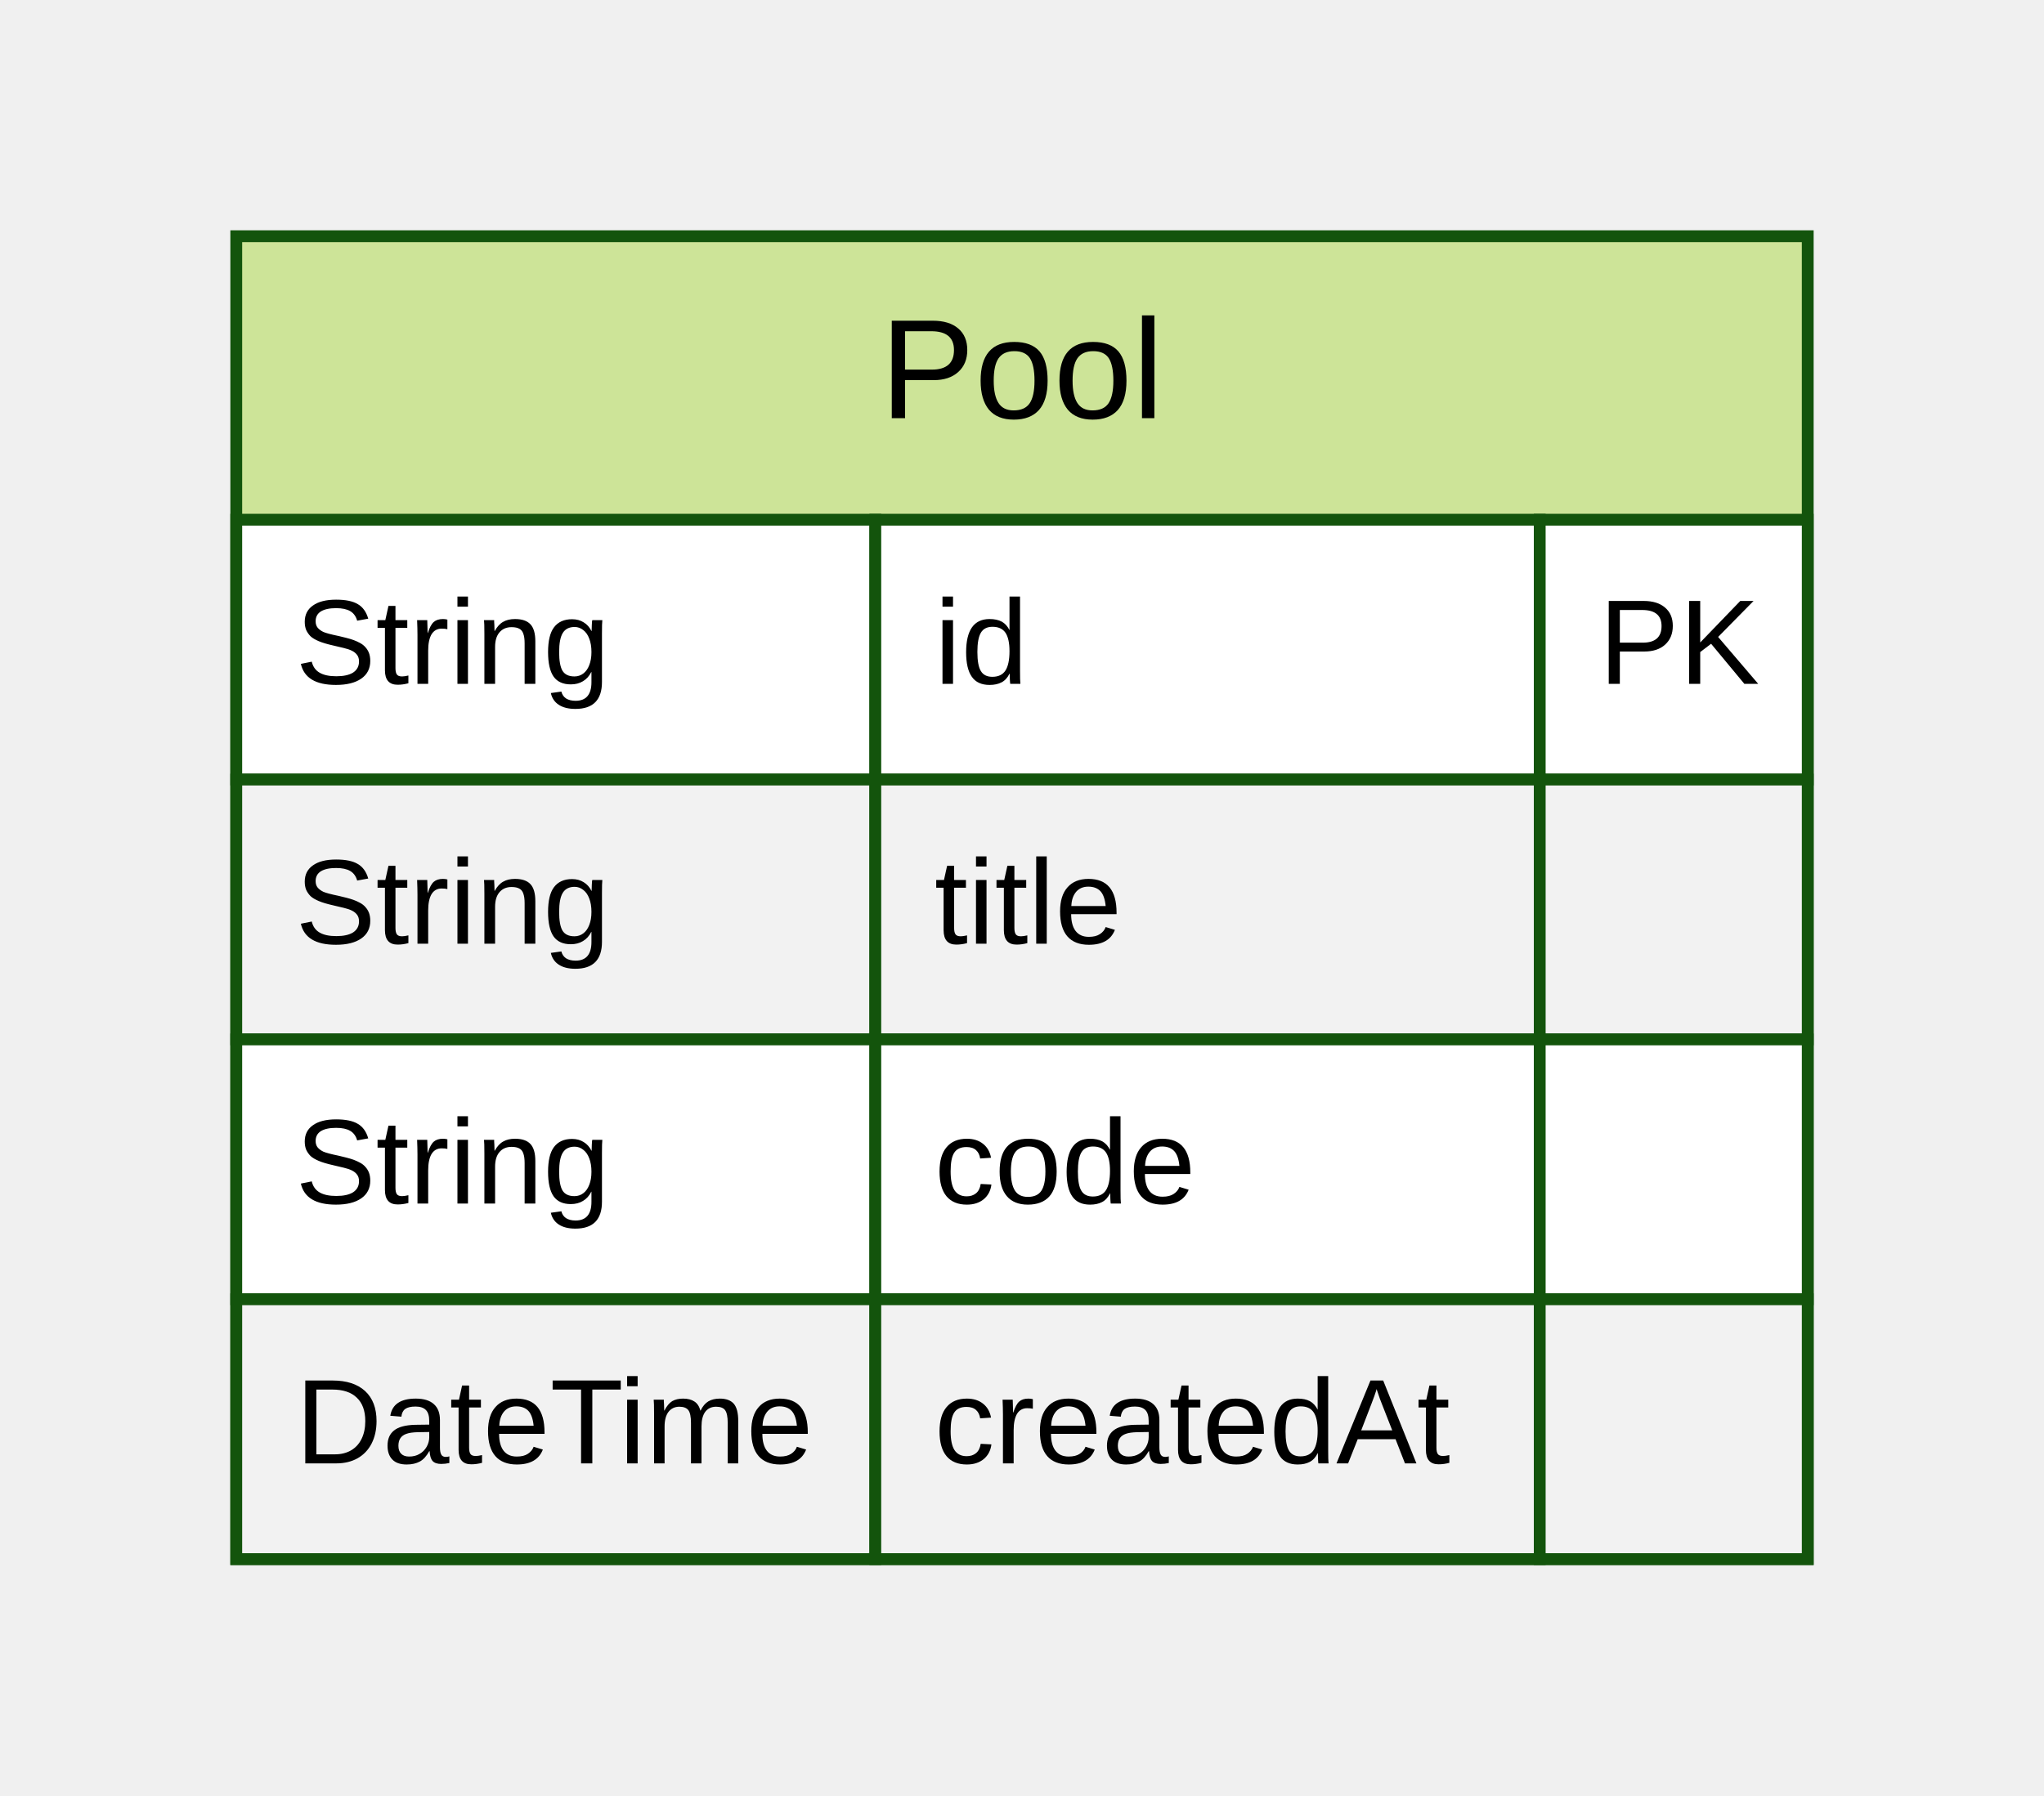
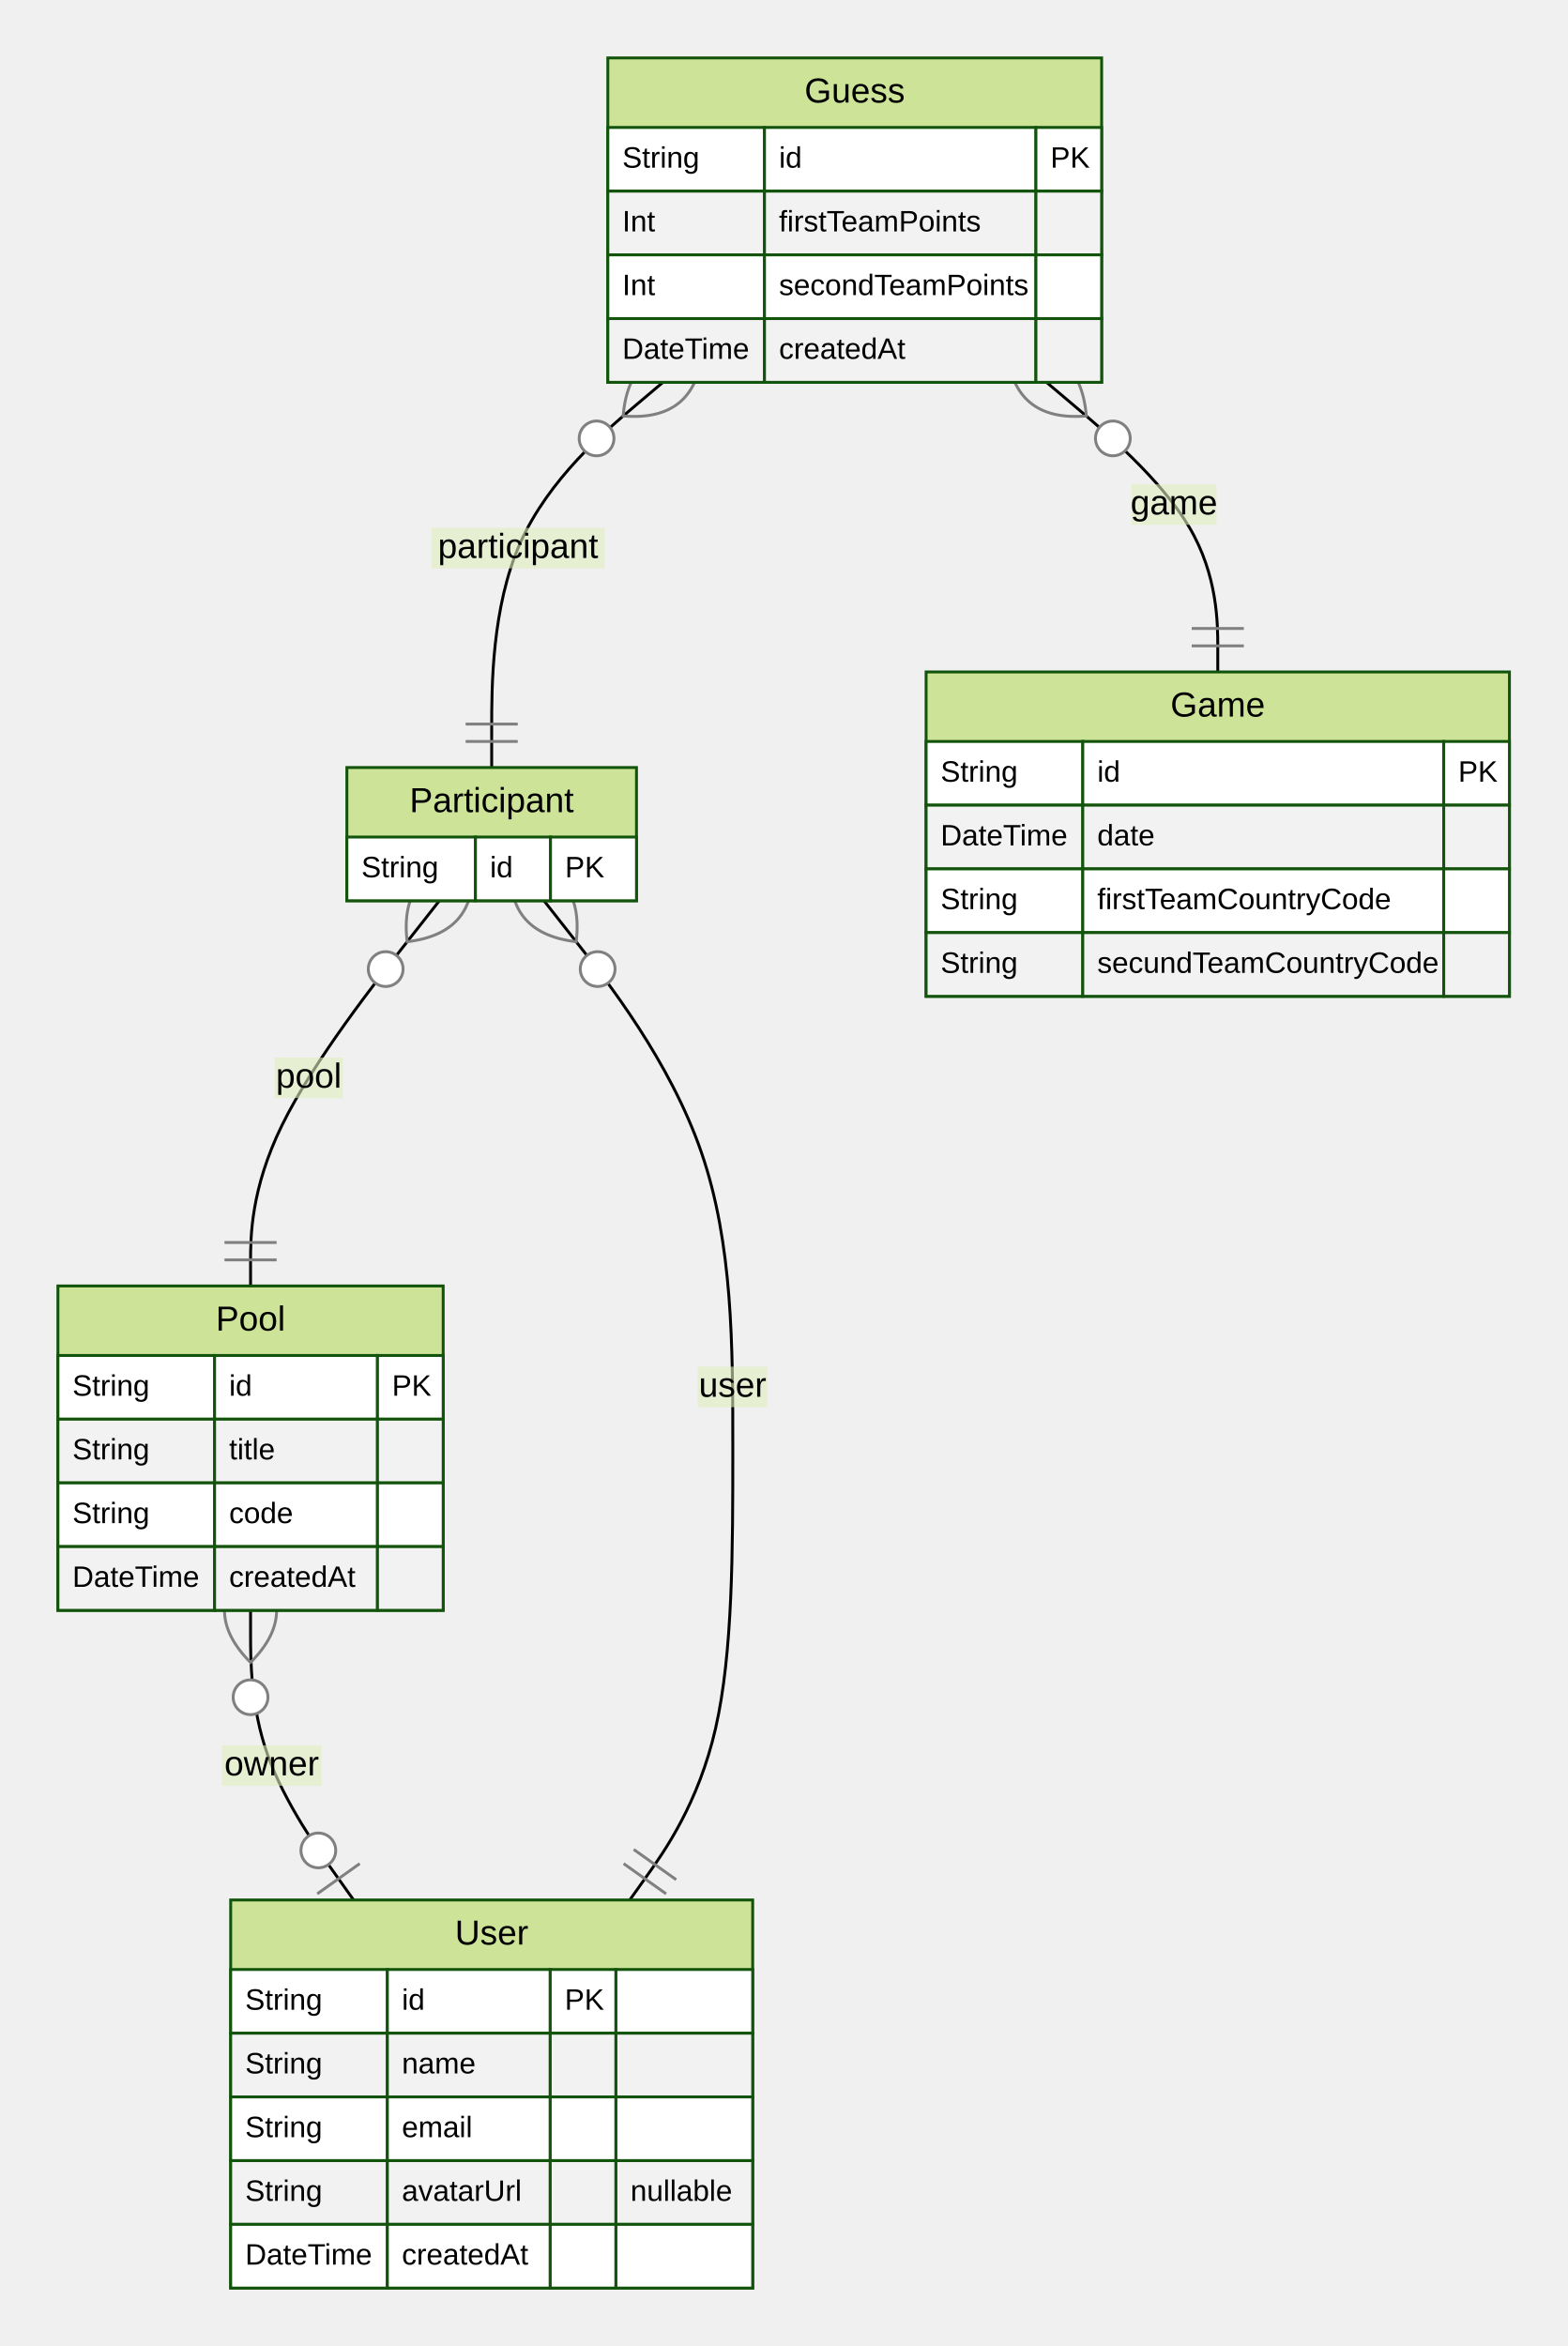
- <svg xmlns="http://www.w3.org/2000/svg" aria-labelledby="chart-title-mermaid-0 chart-desc-mermaid-0" role="img" viewBox="0 0 173.026 152" style="max-width: 173.026px; background-color: white;" width="100%" id="mermaid-0">
+ <svg xmlns="http://www.w3.org/2000/svg" aria-labelledby="chart-title-mermaid-0 chart-desc-mermaid-0" role="img" viewBox="0 0 541.182 810" style="max-width: 541.182px; background-color: white;" width="100%" id="mermaid-0">
  <style>#mermaid-0 {font-family:"trebuchet ms",verdana,arial,sans-serif;font-size:16px;fill:#000000;}#mermaid-0 .error-icon{fill:#552222;}#mermaid-0 .error-text{fill:#552222;stroke:#552222;}#mermaid-0 .edge-thickness-normal{stroke-width:2px;}#mermaid-0 .edge-thickness-thick{stroke-width:3.5px;}#mermaid-0 .edge-pattern-solid{stroke-dasharray:0;}#mermaid-0 .edge-pattern-dashed{stroke-dasharray:3;}#mermaid-0 .edge-pattern-dotted{stroke-dasharray:2;}#mermaid-0 .marker{fill:#000000;stroke:#000000;}#mermaid-0 .marker.cross{stroke:#000000;}#mermaid-0 svg{font-family:"trebuchet ms",verdana,arial,sans-serif;font-size:16px;}#mermaid-0 .entityBox{fill:#cde498;stroke:#13540c;}#mermaid-0 .attributeBoxOdd{fill:#ffffff;stroke:#13540c;}#mermaid-0 .attributeBoxEven{fill:#f2f2f2;stroke:#13540c;}#mermaid-0 .relationshipLabelBox{fill:hsl(78.158, 58.462%, 84.51%);opacity:0.7;background-color:hsl(78.158, 58.462%, 84.51%);}#mermaid-0 .relationshipLabelBox rect{opacity:0.5;}#mermaid-0 .relationshipLine{stroke:#000000;}#mermaid-0 :root{--mermaid-font-family:"trebuchet ms",verdana,arial,sans-serif;}</style>
  <g />
  <defs>
    <marker orient="auto" markerHeight="18" markerWidth="18" refY="9" refX="0" id="ONLY_ONE_START">
      <path d="M9,0 L9,18 M15,0 L15,18" fill="none" stroke="gray" />
    </marker>
  </defs>
  <defs>
    <marker orient="auto" markerHeight="18" markerWidth="18" refY="9" refX="18" id="ONLY_ONE_END">
      <path d="M3,0 L3,18 M9,0 L9,18" fill="none" stroke="gray" />
    </marker>
  </defs>
  <defs>
    <marker orient="auto" markerHeight="18" markerWidth="30" refY="9" refX="0" id="ZERO_OR_ONE_START">
      <circle r="6" cy="9" cx="21" fill="white" stroke="gray" />
      <path d="M9,0 L9,18" fill="none" stroke="gray" />
    </marker>
  </defs>
  <defs>
    <marker orient="auto" markerHeight="18" markerWidth="30" refY="9" refX="30" id="ZERO_OR_ONE_END">
      <circle r="6" cy="9" cx="9" fill="white" stroke="gray" />
      <path d="M21,0 L21,18" fill="none" stroke="gray" />
    </marker>
  </defs>
  <defs>
    <marker orient="auto" markerHeight="36" markerWidth="45" refY="18" refX="18" id="ONE_OR_MORE_START">
      <path d="M0,18 Q 18,0 36,18 Q 18,36 0,18 M42,9 L42,27" fill="none" stroke="gray" />
    </marker>
  </defs>
  <defs>
    <marker orient="auto" markerHeight="36" markerWidth="45" refY="18" refX="27" id="ONE_OR_MORE_END">
      <path d="M3,9 L3,27 M9,18 Q27,0 45,18 Q27,36 9,18" fill="none" stroke="gray" />
    </marker>
  </defs>
  <defs>
    <marker orient="auto" markerHeight="36" markerWidth="57" refY="18" refX="18" id="ZERO_OR_MORE_START">
      <circle r="6" cy="18" cx="48" fill="white" stroke="gray" />
      <path d="M0,18 Q18,0 36,18 Q18,36 0,18" fill="none" stroke="gray" />
    </marker>
  </defs>
  <defs>
    <marker orient="auto" markerHeight="36" markerWidth="57" refY="18" refX="39" id="ZERO_OR_MORE_END">
      <circle r="6" cy="18" cx="9" fill="white" stroke="gray" />
      <path d="M21,18 Q39,0 57,18 Q39,36 21,18" fill="none" stroke="gray" />
    </marker>
  </defs>
-   <g transform="translate(20,20 )" id="Pool">
+   <path marker-start="url(#ZERO_OR_MORE_START)" marker-end="url(#ZERO_OR_ONE_END)" fill="none" stroke="gray" d="M86.513,556L86.513,564.333C86.513,572.667,86.513,589.333,92.443,606C98.373,622.667,110.233,639.333,116.163,647.667L122.093,656" class="er relationshipLine" />
+   <path marker-start="url(#ZERO_OR_MORE_START)" marker-end="url(#ONLY_ONE_END)" fill="none" stroke="gray" d="M187.835,311L198.7,324.833C209.565,338.667,231.296,366.333,242.161,397.833C253.026,429.333,253.026,464.667,253.026,500C253.026,535.333,253.026,570.667,247.096,596.667C241.167,622.667,229.307,639.333,223.377,647.667L217.447,656" class="er relationshipLine" />
+   <path marker-start="url(#ZERO_OR_MORE_START)" marker-end="url(#ONLY_ONE_END)" fill="none" stroke="gray" d="M151.705,311L140.839,324.833C129.974,338.667,108.244,366.333,97.378,388.5C86.513,410.667,86.513,427.333,86.513,435.667L86.513,444" class="er relationshipLine" />
+   <path marker-start="url(#ZERO_OR_MORE_START)" marker-end="url(#ONLY_ONE_END)" fill="none" stroke="gray" d="M361.347,132L371.202,140.333C381.057,148.667,400.766,165.333,410.621,182C420.476,198.667,420.476,215.333,420.476,223.667L420.476,232" class="er relationshipLine" />
+   <path marker-start="url(#ZERO_OR_MORE_START)" marker-end="url(#ONLY_ONE_END)" fill="none" stroke="gray" d="M228.899,132L219.044,140.333C209.189,148.667,189.479,165.333,179.625,187.5C169.77,209.667,169.77,237.333,169.77,251.167L169.77,265" class="er relationshipLine" />
+   <g transform="translate(20,444 )" id="Pool">
    <rect height="112" width="133.026" y="0" x="0" stroke="gray" fill-opacity="100%" fill="honeydew" class="er entityBox" />
    <text transform="translate(66.51321,12)" style="font-family: &quot;trebuchet ms&quot;, verdana, arial, sans-serif;; font-size: 12px" text-anchor="middle" dominant-baseline="middle" y="0" x="0" id="entity-Pool" class="er entityLabel">Pool</text>
    <rect height="22" width="54.096" y="24" x="0" stroke="gray" fill-opacity="100%" fill="honeydew" class="er attributeBoxOdd" />
    <text transform="translate(5,35)" style="font-family: &quot;trebuchet ms&quot;, verdana, arial, sans-serif;; font-size: 10.2px" text-anchor="left" dominant-baseline="middle" y="0" x="0" id="entity-Pool-attr-1-type" class="er entityLabel">String</text>
    <rect height="22" width="56.243" y="24" x="54.096" stroke="gray" fill-opacity="100%" fill="honeydew" class="er attributeBoxOdd" />
    <text transform="translate(59.09555,35)" style="font-family: &quot;trebuchet ms&quot;, verdana, arial, sans-serif;; font-size: 10.2px" text-anchor="left" dominant-baseline="middle" y="0" x="0" id="entity-Pool-attr-1-name" class="er entityLabel">id</text>
    <rect height="22" width="22.688" y="24" x="110.339" stroke="gray" fill-opacity="100%" fill="honeydew" class="er attributeBoxOdd" />
    <text transform="translate(115.3387,35)" style="font-family: &quot;trebuchet ms&quot;, verdana, arial, sans-serif;; font-size: 10.2px" text-anchor="left" dominant-baseline="middle" y="0" x="0" id="entity-Pool-attr-1-key" class="er entityLabel">PK</text>
    <rect height="22" width="54.096" y="46" x="0" stroke="gray" fill-opacity="100%" fill="honeydew" class="er attributeBoxEven" />
    <text transform="translate(5,57)" style="font-family: &quot;trebuchet ms&quot;, verdana, arial, sans-serif;; font-size: 10.2px" text-anchor="left" dominant-baseline="middle" y="0" x="0" id="entity-Pool-attr-2-type" class="er entityLabel">String</text>
    <rect height="22" width="56.243" y="46" x="54.096" stroke="gray" fill-opacity="100%" fill="honeydew" class="er attributeBoxEven" />
    <text transform="translate(59.09555,57)" style="font-family: &quot;trebuchet ms&quot;, verdana, arial, sans-serif;; font-size: 10.2px" text-anchor="left" dominant-baseline="middle" y="0" x="0" id="entity-Pool-attr-2-name" class="er entityLabel">title</text>
    <rect height="22" width="22.688" y="46" x="110.339" stroke="gray" fill-opacity="100%" fill="honeydew" class="er attributeBoxEven" />
    <text transform="translate(115.3387,57)" style="font-family: &quot;trebuchet ms&quot;, verdana, arial, sans-serif;; font-size: 10.2px" text-anchor="left" dominant-baseline="middle" y="0" x="0" id="entity-Pool-attr-2-key" class="er entityLabel" />
    <rect height="22" width="54.096" y="68" x="0" stroke="gray" fill-opacity="100%" fill="honeydew" class="er attributeBoxOdd" />
    <text transform="translate(5,79)" style="font-family: &quot;trebuchet ms&quot;, verdana, arial, sans-serif;; font-size: 10.2px" text-anchor="left" dominant-baseline="middle" y="0" x="0" id="entity-Pool-attr-3-type" class="er entityLabel">String</text>
    <rect height="22" width="56.243" y="68" x="54.096" stroke="gray" fill-opacity="100%" fill="honeydew" class="er attributeBoxOdd" />
    <text transform="translate(59.09555,79)" style="font-family: &quot;trebuchet ms&quot;, verdana, arial, sans-serif;; font-size: 10.2px" text-anchor="left" dominant-baseline="middle" y="0" x="0" id="entity-Pool-attr-3-name" class="er entityLabel">code</text>
    <rect height="22" width="22.688" y="68" x="110.339" stroke="gray" fill-opacity="100%" fill="honeydew" class="er attributeBoxOdd" />
    <text transform="translate(115.3387,79)" style="font-family: &quot;trebuchet ms&quot;, verdana, arial, sans-serif;; font-size: 10.2px" text-anchor="left" dominant-baseline="middle" y="0" x="0" id="entity-Pool-attr-3-key" class="er entityLabel" />
    <rect height="22" width="54.096" y="90" x="0" stroke="gray" fill-opacity="100%" fill="honeydew" class="er attributeBoxEven" />
    <text transform="translate(5,101)" style="font-family: &quot;trebuchet ms&quot;, verdana, arial, sans-serif;; font-size: 10.2px" text-anchor="left" dominant-baseline="middle" y="0" x="0" id="entity-Pool-attr-4-type" class="er entityLabel">DateTime</text>
    <rect height="22" width="56.243" y="90" x="54.096" stroke="gray" fill-opacity="100%" fill="honeydew" class="er attributeBoxEven" />
    <text transform="translate(59.09555,101)" style="font-family: &quot;trebuchet ms&quot;, verdana, arial, sans-serif;; font-size: 10.2px" text-anchor="left" dominant-baseline="middle" y="0" x="0" id="entity-Pool-attr-4-name" class="er entityLabel">createdAt</text>
    <rect height="22" width="22.688" y="90" x="110.339" stroke="gray" fill-opacity="100%" fill="honeydew" class="er attributeBoxEven" />
    <text transform="translate(115.3387,101)" style="font-family: &quot;trebuchet ms&quot;, verdana, arial, sans-serif;; font-size: 10.2px" text-anchor="left" dominant-baseline="middle" y="0" x="0" id="entity-Pool-attr-4-key" class="er entityLabel" />
  </g>
+   <g transform="translate(119.7698,265 )" id="Participant">
+     <rect height="46" width="100" y="0" x="0" stroke="gray" fill-opacity="100%" fill="honeydew" class="er entityBox" />
+     <text transform="translate(50,12)" style="font-family: &quot;trebuchet ms&quot;, verdana, arial, sans-serif;; font-size: 12px" text-anchor="middle" dominant-baseline="middle" y="0" x="0" id="entity-Participant" class="er entityLabel">Participant</text>
+     <rect height="22" width="44.399" y="24" x="0" stroke="gray" fill-opacity="100%" fill="honeydew" class="er attributeBoxOdd" />
+     <text transform="translate(5,35)" style="font-family: &quot;trebuchet ms&quot;, verdana, arial, sans-serif;; font-size: 10.2px" text-anchor="left" dominant-baseline="middle" y="0" x="0" id="entity-Participant-attr-1-type" class="er entityLabel">String</text>
+     <rect height="22" width="25.911" y="24" x="44.399" stroke="gray" fill-opacity="100%" fill="honeydew" class="er attributeBoxOdd" />
+     <text transform="translate(49.39862,35)" style="font-family: &quot;trebuchet ms&quot;, verdana, arial, sans-serif;; font-size: 10.2px" text-anchor="left" dominant-baseline="middle" y="0" x="0" id="entity-Participant-attr-1-name" class="er entityLabel">id</text>
+     <rect height="22" width="29.69" y="24" x="70.31" stroke="gray" fill-opacity="100%" fill="honeydew" class="er attributeBoxOdd" />
+     <text transform="translate(75.30976,35)" style="font-family: &quot;trebuchet ms&quot;, verdana, arial, sans-serif;; font-size: 10.2px" text-anchor="left" dominant-baseline="middle" y="0" x="0" id="entity-Participant-attr-1-key" class="er entityLabel">PK</text>
+   </g>
+   <g transform="translate(79.65034,656 )" id="User">
+     <rect height="134" width="180.239" y="0" x="0" stroke="gray" fill-opacity="100%" fill="honeydew" class="er entityBox" />
+     <text transform="translate(90.11948,12)" style="font-family: &quot;trebuchet ms&quot;, verdana, arial, sans-serif;; font-size: 12px" text-anchor="middle" dominant-baseline="middle" y="0" x="0" id="entity-User" class="er entityLabel">User</text>
+     <rect height="22" width="54.096" y="24" x="0" stroke="gray" fill-opacity="100%" fill="honeydew" class="er attributeBoxOdd" />
+     <text transform="translate(5,35)" style="font-family: &quot;trebuchet ms&quot;, verdana, arial, sans-serif;; font-size: 10.2px" text-anchor="left" dominant-baseline="middle" y="0" x="0" id="entity-User-attr-1-type" class="er entityLabel">String</text>
+     <rect height="22" width="56.243" y="24" x="54.096" stroke="gray" fill-opacity="100%" fill="honeydew" class="er attributeBoxOdd" />
+     <text transform="translate(59.09555,35)" style="font-family: &quot;trebuchet ms&quot;, verdana, arial, sans-serif;; font-size: 10.2px" text-anchor="left" dominant-baseline="middle" y="0" x="0" id="entity-User-attr-1-name" class="er entityLabel">id</text>
+     <rect height="22" width="22.688" y="24" x="110.339" stroke="gray" fill-opacity="100%" fill="honeydew" class="er attributeBoxOdd" />
+     <text transform="translate(115.3387,35)" style="font-family: &quot;trebuchet ms&quot;, verdana, arial, sans-serif;; font-size: 10.2px" text-anchor="left" dominant-baseline="middle" y="0" x="0" id="entity-User-attr-1-key" class="er entityLabel">PK</text>
+     <rect height="22" width="47.213" y="24" x="133.026" stroke="gray" fill-opacity="100%" fill="honeydew" class="er attributeBoxOdd" />
+     <text transform="translate(138.0264,35)" style="font-family: &quot;trebuchet ms&quot;, verdana, arial, sans-serif;; font-size: 10.2px" text-anchor="left" dominant-baseline="middle" y="0" x="0" id="entity-User-attr-1-comment" class="er entityLabel" />
+     <rect height="22" width="54.096" y="46" x="0" stroke="gray" fill-opacity="100%" fill="honeydew" class="er attributeBoxEven" />
+     <text transform="translate(5,57)" style="font-family: &quot;trebuchet ms&quot;, verdana, arial, sans-serif;; font-size: 10.2px" text-anchor="left" dominant-baseline="middle" y="0" x="0" id="entity-User-attr-2-type" class="er entityLabel">String</text>
+     <rect height="22" width="56.243" y="46" x="54.096" stroke="gray" fill-opacity="100%" fill="honeydew" class="er attributeBoxEven" />
+     <text transform="translate(59.09555,57)" style="font-family: &quot;trebuchet ms&quot;, verdana, arial, sans-serif;; font-size: 10.2px" text-anchor="left" dominant-baseline="middle" y="0" x="0" id="entity-User-attr-2-name" class="er entityLabel">name</text>
+     <rect height="22" width="22.688" y="46" x="110.339" stroke="gray" fill-opacity="100%" fill="honeydew" class="er attributeBoxEven" />
+     <text transform="translate(115.3387,57)" style="font-family: &quot;trebuchet ms&quot;, verdana, arial, sans-serif;; font-size: 10.2px" text-anchor="left" dominant-baseline="middle" y="0" x="0" id="entity-User-attr-2-key" class="er entityLabel" />
+     <rect height="22" width="47.213" y="46" x="133.026" stroke="gray" fill-opacity="100%" fill="honeydew" class="er attributeBoxEven" />
+     <text transform="translate(138.0264,57)" style="font-family: &quot;trebuchet ms&quot;, verdana, arial, sans-serif;; font-size: 10.2px" text-anchor="left" dominant-baseline="middle" y="0" x="0" id="entity-User-attr-2-comment" class="er entityLabel" />
+     <rect height="22" width="54.096" y="68" x="0" stroke="gray" fill-opacity="100%" fill="honeydew" class="er attributeBoxOdd" />
+     <text transform="translate(5,79)" style="font-family: &quot;trebuchet ms&quot;, verdana, arial, sans-serif;; font-size: 10.2px" text-anchor="left" dominant-baseline="middle" y="0" x="0" id="entity-User-attr-3-type" class="er entityLabel">String</text>
+     <rect height="22" width="56.243" y="68" x="54.096" stroke="gray" fill-opacity="100%" fill="honeydew" class="er attributeBoxOdd" />
+     <text transform="translate(59.09555,79)" style="font-family: &quot;trebuchet ms&quot;, verdana, arial, sans-serif;; font-size: 10.2px" text-anchor="left" dominant-baseline="middle" y="0" x="0" id="entity-User-attr-3-name" class="er entityLabel">email</text>
+     <rect height="22" width="22.688" y="68" x="110.339" stroke="gray" fill-opacity="100%" fill="honeydew" class="er attributeBoxOdd" />
+     <text transform="translate(115.3387,79)" style="font-family: &quot;trebuchet ms&quot;, verdana, arial, sans-serif;; font-size: 10.2px" text-anchor="left" dominant-baseline="middle" y="0" x="0" id="entity-User-attr-3-key" class="er entityLabel" />
+     <rect height="22" width="47.213" y="68" x="133.026" stroke="gray" fill-opacity="100%" fill="honeydew" class="er attributeBoxOdd" />
+     <text transform="translate(138.0264,79)" style="font-family: &quot;trebuchet ms&quot;, verdana, arial, sans-serif;; font-size: 10.2px" text-anchor="left" dominant-baseline="middle" y="0" x="0" id="entity-User-attr-3-comment" class="er entityLabel" />
+     <rect height="22" width="54.096" y="90" x="0" stroke="gray" fill-opacity="100%" fill="honeydew" class="er attributeBoxEven" />
+     <text transform="translate(5,101)" style="font-family: &quot;trebuchet ms&quot;, verdana, arial, sans-serif;; font-size: 10.2px" text-anchor="left" dominant-baseline="middle" y="0" x="0" id="entity-User-attr-4-type" class="er entityLabel">String</text>
+     <rect height="22" width="56.243" y="90" x="54.096" stroke="gray" fill-opacity="100%" fill="honeydew" class="er attributeBoxEven" />
+     <text transform="translate(59.09555,101)" style="font-family: &quot;trebuchet ms&quot;, verdana, arial, sans-serif;; font-size: 10.2px" text-anchor="left" dominant-baseline="middle" y="0" x="0" id="entity-User-attr-4-name" class="er entityLabel">avatarUrl</text>
+     <rect height="22" width="22.688" y="90" x="110.339" stroke="gray" fill-opacity="100%" fill="honeydew" class="er attributeBoxEven" />
+     <text transform="translate(115.3387,101)" style="font-family: &quot;trebuchet ms&quot;, verdana, arial, sans-serif;; font-size: 10.2px" text-anchor="left" dominant-baseline="middle" y="0" x="0" id="entity-User-attr-4-key" class="er entityLabel" />
+     <rect height="22" width="47.213" y="90" x="133.026" stroke="gray" fill-opacity="100%" fill="honeydew" class="er attributeBoxEven" />
+     <text transform="translate(138.0264,101)" style="font-family: &quot;trebuchet ms&quot;, verdana, arial, sans-serif;; font-size: 10.2px" text-anchor="left" dominant-baseline="middle" y="0" x="0" id="entity-User-attr-4-comment" class="er entityLabel">nullable</text>
+     <rect height="22" width="54.096" y="112" x="0" stroke="gray" fill-opacity="100%" fill="honeydew" class="er attributeBoxOdd" />
+     <text transform="translate(5,123)" style="font-family: &quot;trebuchet ms&quot;, verdana, arial, sans-serif;; font-size: 10.2px" text-anchor="left" dominant-baseline="middle" y="0" x="0" id="entity-User-attr-5-type" class="er entityLabel">DateTime</text>
+     <rect height="22" width="56.243" y="112" x="54.096" stroke="gray" fill-opacity="100%" fill="honeydew" class="er attributeBoxOdd" />
+     <text transform="translate(59.09555,123)" style="font-family: &quot;trebuchet ms&quot;, verdana, arial, sans-serif;; font-size: 10.2px" text-anchor="left" dominant-baseline="middle" y="0" x="0" id="entity-User-attr-5-name" class="er entityLabel">createdAt</text>
+     <rect height="22" width="22.688" y="112" x="110.339" stroke="gray" fill-opacity="100%" fill="honeydew" class="er attributeBoxOdd" />
+     <text transform="translate(115.3387,123)" style="font-family: &quot;trebuchet ms&quot;, verdana, arial, sans-serif;; font-size: 10.2px" text-anchor="left" dominant-baseline="middle" y="0" x="0" id="entity-User-attr-5-key" class="er entityLabel" />
+     <rect height="22" width="47.213" y="112" x="133.026" stroke="gray" fill-opacity="100%" fill="honeydew" class="er attributeBoxOdd" />
+     <text transform="translate(138.0264,123)" style="font-family: &quot;trebuchet ms&quot;, verdana, arial, sans-serif;; font-size: 10.2px" text-anchor="left" dominant-baseline="middle" y="0" x="0" id="entity-User-attr-5-comment" class="er entityLabel" />
+   </g>
+   <g transform="translate(319.7698,232 )" id="Game">
+     <rect height="112" width="201.412" y="0" x="0" stroke="gray" fill-opacity="100%" fill="honeydew" class="er entityBox" />
+     <text transform="translate(100.706,12)" style="font-family: &quot;trebuchet ms&quot;, verdana, arial, sans-serif;; font-size: 12px" text-anchor="middle" dominant-baseline="middle" y="0" x="0" id="entity-Game" class="er entityLabel">Game</text>
+     <rect height="22" width="54.096" y="24" x="0" stroke="gray" fill-opacity="100%" fill="honeydew" class="er attributeBoxOdd" />
+     <text transform="translate(5,35)" style="font-family: &quot;trebuchet ms&quot;, verdana, arial, sans-serif;; font-size: 10.2px" text-anchor="left" dominant-baseline="middle" y="0" x="0" id="entity-Game-attr-1-type" class="er entityLabel">String</text>
+     <rect height="22" width="124.629" y="24" x="54.096" stroke="gray" fill-opacity="100%" fill="honeydew" class="er attributeBoxOdd" />
+     <text transform="translate(59.09555,35)" style="font-family: &quot;trebuchet ms&quot;, verdana, arial, sans-serif;; font-size: 10.2px" text-anchor="left" dominant-baseline="middle" y="0" x="0" id="entity-Game-attr-1-name" class="er entityLabel">id</text>
+     <rect height="22" width="22.688" y="24" x="178.724" stroke="gray" fill-opacity="100%" fill="honeydew" class="er attributeBoxOdd" />
+     <text transform="translate(183.7244,35)" style="font-family: &quot;trebuchet ms&quot;, verdana, arial, sans-serif;; font-size: 10.2px" text-anchor="left" dominant-baseline="middle" y="0" x="0" id="entity-Game-attr-1-key" class="er entityLabel">PK</text>
+     <rect height="22" width="54.096" y="46" x="0" stroke="gray" fill-opacity="100%" fill="honeydew" class="er attributeBoxEven" />
+     <text transform="translate(5,57)" style="font-family: &quot;trebuchet ms&quot;, verdana, arial, sans-serif;; font-size: 10.2px" text-anchor="left" dominant-baseline="middle" y="0" x="0" id="entity-Game-attr-2-type" class="er entityLabel">DateTime</text>
+     <rect height="22" width="124.629" y="46" x="54.096" stroke="gray" fill-opacity="100%" fill="honeydew" class="er attributeBoxEven" />
+     <text transform="translate(59.09555,57)" style="font-family: &quot;trebuchet ms&quot;, verdana, arial, sans-serif;; font-size: 10.2px" text-anchor="left" dominant-baseline="middle" y="0" x="0" id="entity-Game-attr-2-name" class="er entityLabel">date</text>
+     <rect height="22" width="22.688" y="46" x="178.724" stroke="gray" fill-opacity="100%" fill="honeydew" class="er attributeBoxEven" />
+     <text transform="translate(183.7244,57)" style="font-family: &quot;trebuchet ms&quot;, verdana, arial, sans-serif;; font-size: 10.2px" text-anchor="left" dominant-baseline="middle" y="0" x="0" id="entity-Game-attr-2-key" class="er entityLabel" />
+     <rect height="22" width="54.096" y="68" x="0" stroke="gray" fill-opacity="100%" fill="honeydew" class="er attributeBoxOdd" />
+     <text transform="translate(5,79)" style="font-family: &quot;trebuchet ms&quot;, verdana, arial, sans-serif;; font-size: 10.2px" text-anchor="left" dominant-baseline="middle" y="0" x="0" id="entity-Game-attr-3-type" class="er entityLabel">String</text>
+     <rect height="22" width="124.629" y="68" x="54.096" stroke="gray" fill-opacity="100%" fill="honeydew" class="er attributeBoxOdd" />
+     <text transform="translate(59.09555,79)" style="font-family: &quot;trebuchet ms&quot;, verdana, arial, sans-serif;; font-size: 10.2px" text-anchor="left" dominant-baseline="middle" y="0" x="0" id="entity-Game-attr-3-name" class="er entityLabel">firstTeamCountryCode</text>
+     <rect height="22" width="22.688" y="68" x="178.724" stroke="gray" fill-opacity="100%" fill="honeydew" class="er attributeBoxOdd" />
+     <text transform="translate(183.7244,79)" style="font-family: &quot;trebuchet ms&quot;, verdana, arial, sans-serif;; font-size: 10.2px" text-anchor="left" dominant-baseline="middle" y="0" x="0" id="entity-Game-attr-3-key" class="er entityLabel" />
+     <rect height="22" width="54.096" y="90" x="0" stroke="gray" fill-opacity="100%" fill="honeydew" class="er attributeBoxEven" />
+     <text transform="translate(5,101)" style="font-family: &quot;trebuchet ms&quot;, verdana, arial, sans-serif;; font-size: 10.2px" text-anchor="left" dominant-baseline="middle" y="0" x="0" id="entity-Game-attr-4-type" class="er entityLabel">String</text>
+     <rect height="22" width="124.629" y="90" x="54.096" stroke="gray" fill-opacity="100%" fill="honeydew" class="er attributeBoxEven" />
+     <text transform="translate(59.09555,101)" style="font-family: &quot;trebuchet ms&quot;, verdana, arial, sans-serif;; font-size: 10.2px" text-anchor="left" dominant-baseline="middle" y="0" x="0" id="entity-Game-attr-4-name" class="er entityLabel">secundTeamCountryCode</text>
+     <rect height="22" width="22.688" y="90" x="178.724" stroke="gray" fill-opacity="100%" fill="honeydew" class="er attributeBoxEven" />
+     <text transform="translate(183.7244,101)" style="font-family: &quot;trebuchet ms&quot;, verdana, arial, sans-serif;; font-size: 10.2px" text-anchor="left" dominant-baseline="middle" y="0" x="0" id="entity-Game-attr-4-key" class="er entityLabel" />
+   </g>
+   <g transform="translate(209.8706,20 )" id="Guess">
+     <rect height="112" width="170.504" y="0" x="0" stroke="gray" fill-opacity="100%" fill="honeydew" class="er entityBox" />
+     <text transform="translate(85.2522,12)" style="font-family: &quot;trebuchet ms&quot;, verdana, arial, sans-serif;; font-size: 12px" text-anchor="middle" dominant-baseline="middle" y="0" x="0" id="entity-Guess" class="er entityLabel">Guess</text>
+     <rect height="22" width="54.096" y="24" x="0" stroke="gray" fill-opacity="100%" fill="honeydew" class="er attributeBoxOdd" />
+     <text transform="translate(5,35)" style="font-family: &quot;trebuchet ms&quot;, verdana, arial, sans-serif;; font-size: 10.2px" text-anchor="left" dominant-baseline="middle" y="0" x="0" id="entity-Guess-attr-1-type" class="er entityLabel">String</text>
+     <rect height="22" width="93.721" y="24" x="54.096" stroke="gray" fill-opacity="100%" fill="honeydew" class="er attributeBoxOdd" />
+     <text transform="translate(59.09555,35)" style="font-family: &quot;trebuchet ms&quot;, verdana, arial, sans-serif;; font-size: 10.2px" text-anchor="left" dominant-baseline="middle" y="0" x="0" id="entity-Guess-attr-1-name" class="er entityLabel">id</text>
+     <rect height="22" width="22.688" y="24" x="147.817" stroke="gray" fill-opacity="100%" fill="honeydew" class="er attributeBoxOdd" />
+     <text transform="translate(152.8167,35)" style="font-family: &quot;trebuchet ms&quot;, verdana, arial, sans-serif;; font-size: 10.2px" text-anchor="left" dominant-baseline="middle" y="0" x="0" id="entity-Guess-attr-1-key" class="er entityLabel">PK</text>
+     <rect height="22" width="54.096" y="46" x="0" stroke="gray" fill-opacity="100%" fill="honeydew" class="er attributeBoxEven" />
+     <text transform="translate(5,57)" style="font-family: &quot;trebuchet ms&quot;, verdana, arial, sans-serif;; font-size: 10.2px" text-anchor="left" dominant-baseline="middle" y="0" x="0" id="entity-Guess-attr-2-type" class="er entityLabel">Int</text>
+     <rect height="22" width="93.721" y="46" x="54.096" stroke="gray" fill-opacity="100%" fill="honeydew" class="er attributeBoxEven" />
+     <text transform="translate(59.09555,57)" style="font-family: &quot;trebuchet ms&quot;, verdana, arial, sans-serif;; font-size: 10.2px" text-anchor="left" dominant-baseline="middle" y="0" x="0" id="entity-Guess-attr-2-name" class="er entityLabel">firstTeamPoints</text>
+     <rect height="22" width="22.688" y="46" x="147.817" stroke="gray" fill-opacity="100%" fill="honeydew" class="er attributeBoxEven" />
+     <text transform="translate(152.8167,57)" style="font-family: &quot;trebuchet ms&quot;, verdana, arial, sans-serif;; font-size: 10.2px" text-anchor="left" dominant-baseline="middle" y="0" x="0" id="entity-Guess-attr-2-key" class="er entityLabel" />
+     <rect height="22" width="54.096" y="68" x="0" stroke="gray" fill-opacity="100%" fill="honeydew" class="er attributeBoxOdd" />
+     <text transform="translate(5,79)" style="font-family: &quot;trebuchet ms&quot;, verdana, arial, sans-serif;; font-size: 10.2px" text-anchor="left" dominant-baseline="middle" y="0" x="0" id="entity-Guess-attr-3-type" class="er entityLabel">Int</text>
+     <rect height="22" width="93.721" y="68" x="54.096" stroke="gray" fill-opacity="100%" fill="honeydew" class="er attributeBoxOdd" />
+     <text transform="translate(59.09555,79)" style="font-family: &quot;trebuchet ms&quot;, verdana, arial, sans-serif;; font-size: 10.2px" text-anchor="left" dominant-baseline="middle" y="0" x="0" id="entity-Guess-attr-3-name" class="er entityLabel">secondTeamPoints</text>
+     <rect height="22" width="22.688" y="68" x="147.817" stroke="gray" fill-opacity="100%" fill="honeydew" class="er attributeBoxOdd" />
+     <text transform="translate(152.8167,79)" style="font-family: &quot;trebuchet ms&quot;, verdana, arial, sans-serif;; font-size: 10.2px" text-anchor="left" dominant-baseline="middle" y="0" x="0" id="entity-Guess-attr-3-key" class="er entityLabel" />
+     <rect height="22" width="54.096" y="90" x="0" stroke="gray" fill-opacity="100%" fill="honeydew" class="er attributeBoxEven" />
+     <text transform="translate(5,101)" style="font-family: &quot;trebuchet ms&quot;, verdana, arial, sans-serif;; font-size: 10.2px" text-anchor="left" dominant-baseline="middle" y="0" x="0" id="entity-Guess-attr-4-type" class="er entityLabel">DateTime</text>
+     <rect height="22" width="93.721" y="90" x="54.096" stroke="gray" fill-opacity="100%" fill="honeydew" class="er attributeBoxEven" />
+     <text transform="translate(59.09555,101)" style="font-family: &quot;trebuchet ms&quot;, verdana, arial, sans-serif;; font-size: 10.2px" text-anchor="left" dominant-baseline="middle" y="0" x="0" id="entity-Guess-attr-4-name" class="er entityLabel">createdAt</text>
+     <rect height="22" width="22.688" y="90" x="147.817" stroke="gray" fill-opacity="100%" fill="honeydew" class="er attributeBoxEven" />
+     <text transform="translate(152.8167,101)" style="font-family: &quot;trebuchet ms&quot;, verdana, arial, sans-serif;; font-size: 10.2px" text-anchor="left" dominant-baseline="middle" y="0" x="0" id="entity-Guess-attr-4-key" class="er entityLabel" />
+   </g>
+   <rect fill-opacity="85%" fill="white" height="14" width="34.471" y="602.592" x="76.574" class="er relationshipLabelBox" />
+   <text style="font-family: &quot;trebuchet ms&quot;, verdana, arial, sans-serif;; font-size: 12px" dominant-baseline="middle" text-anchor="middle" y="609.592" x="93.81" id="rel1" class="er relationshipLabel">owner</text>
+   <rect fill-opacity="85%" fill="white" height="14" width="23.959" y="471.862" x="240.96" class="er relationshipLabelBox" />
+   <text style="font-family: &quot;trebuchet ms&quot;, verdana, arial, sans-serif;; font-size: 12px" dominant-baseline="middle" text-anchor="middle" y="478.862" x="252.94" id="rel2" class="er relationshipLabel">user</text>
+   <rect fill-opacity="85%" fill="white" height="14" width="23.564" y="365.133" x="94.824" class="er relationshipLabelBox" />
+   <text style="font-family: &quot;trebuchet ms&quot;, verdana, arial, sans-serif;; font-size: 12px" dominant-baseline="middle" text-anchor="middle" y="372.133" x="106.606" id="rel3" class="er relationshipLabel">pool</text>
+   <rect fill-opacity="85%" fill="white" height="14" width="29.289" y="167.22" x="390.711" class="er relationshipLabelBox" />
+   <text style="font-family: &quot;trebuchet ms&quot;, verdana, arial, sans-serif;; font-size: 12px" dominant-baseline="middle" text-anchor="middle" y="174.22" x="405.355" id="rel4" class="er relationshipLabel">game</text>
+   <rect fill-opacity="85%" fill="white" height="14" width="59.744" y="182.253" x="148.998" class="er relationshipLabelBox" />
+   <text style="font-family: &quot;trebuchet ms&quot;, verdana, arial, sans-serif;; font-size: 12px" dominant-baseline="middle" text-anchor="middle" y="189.253" x="178.87" id="rel5" class="er relationshipLabel">participant</text>
</svg>
